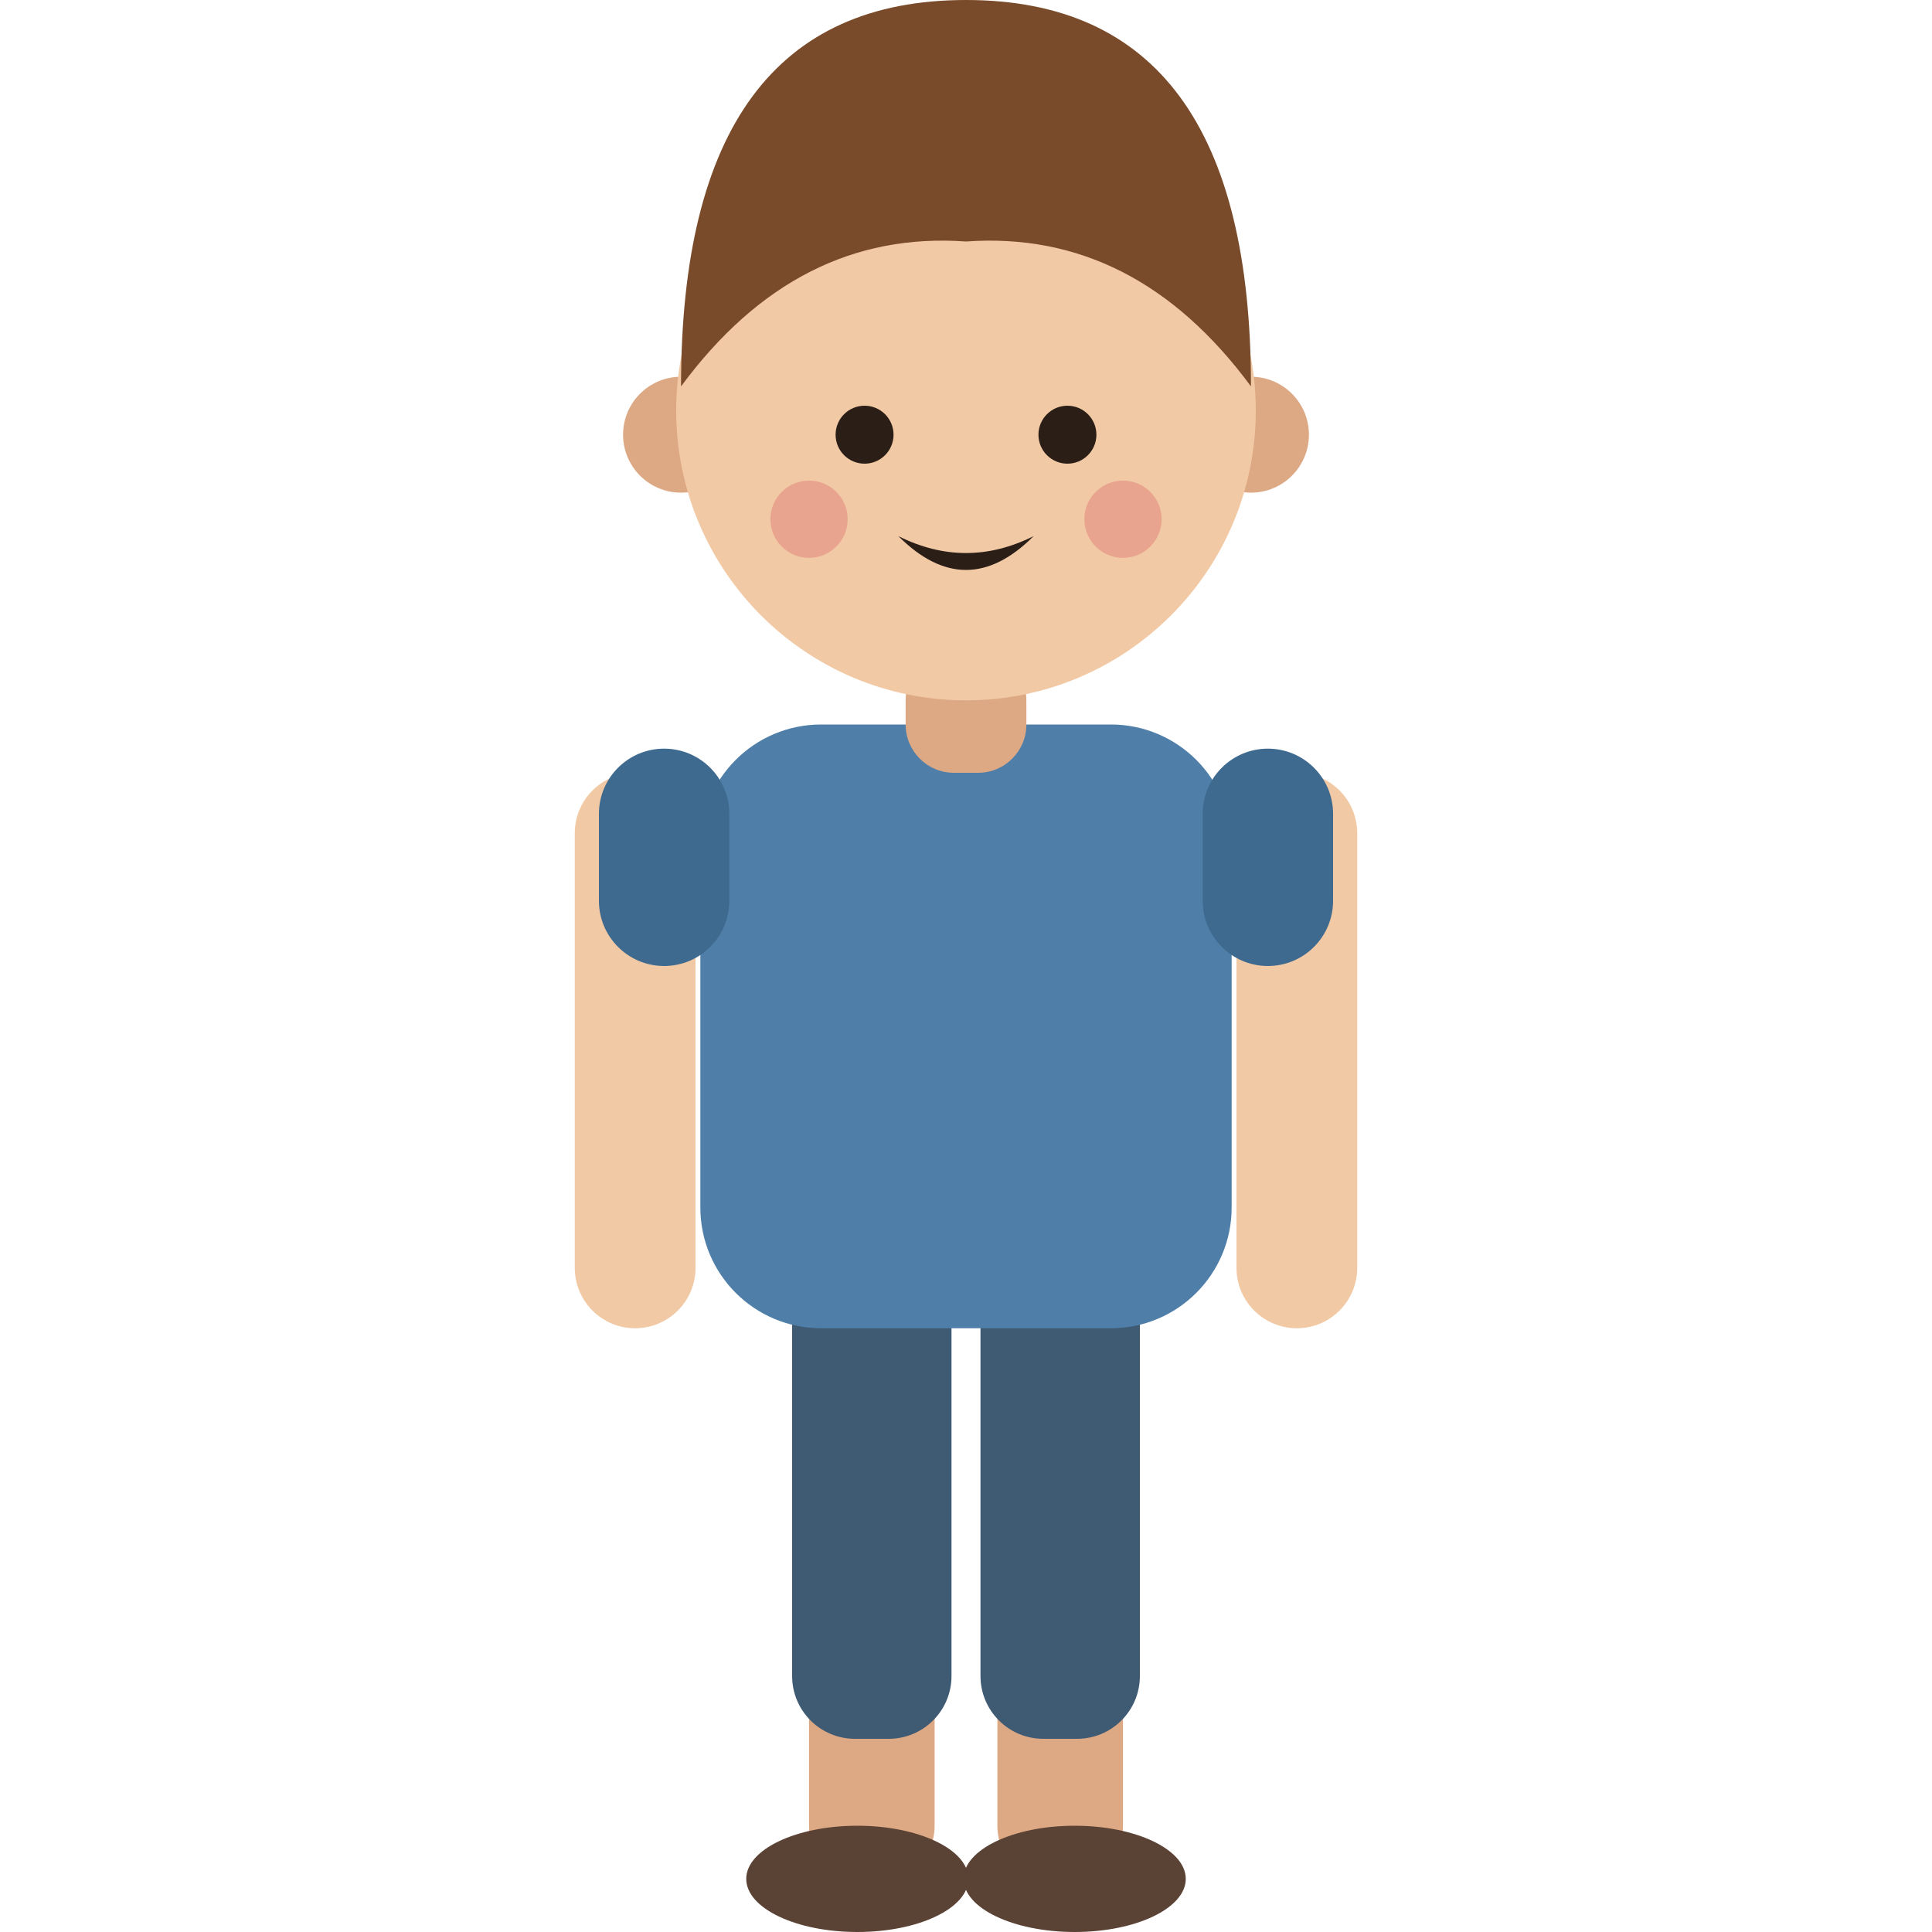
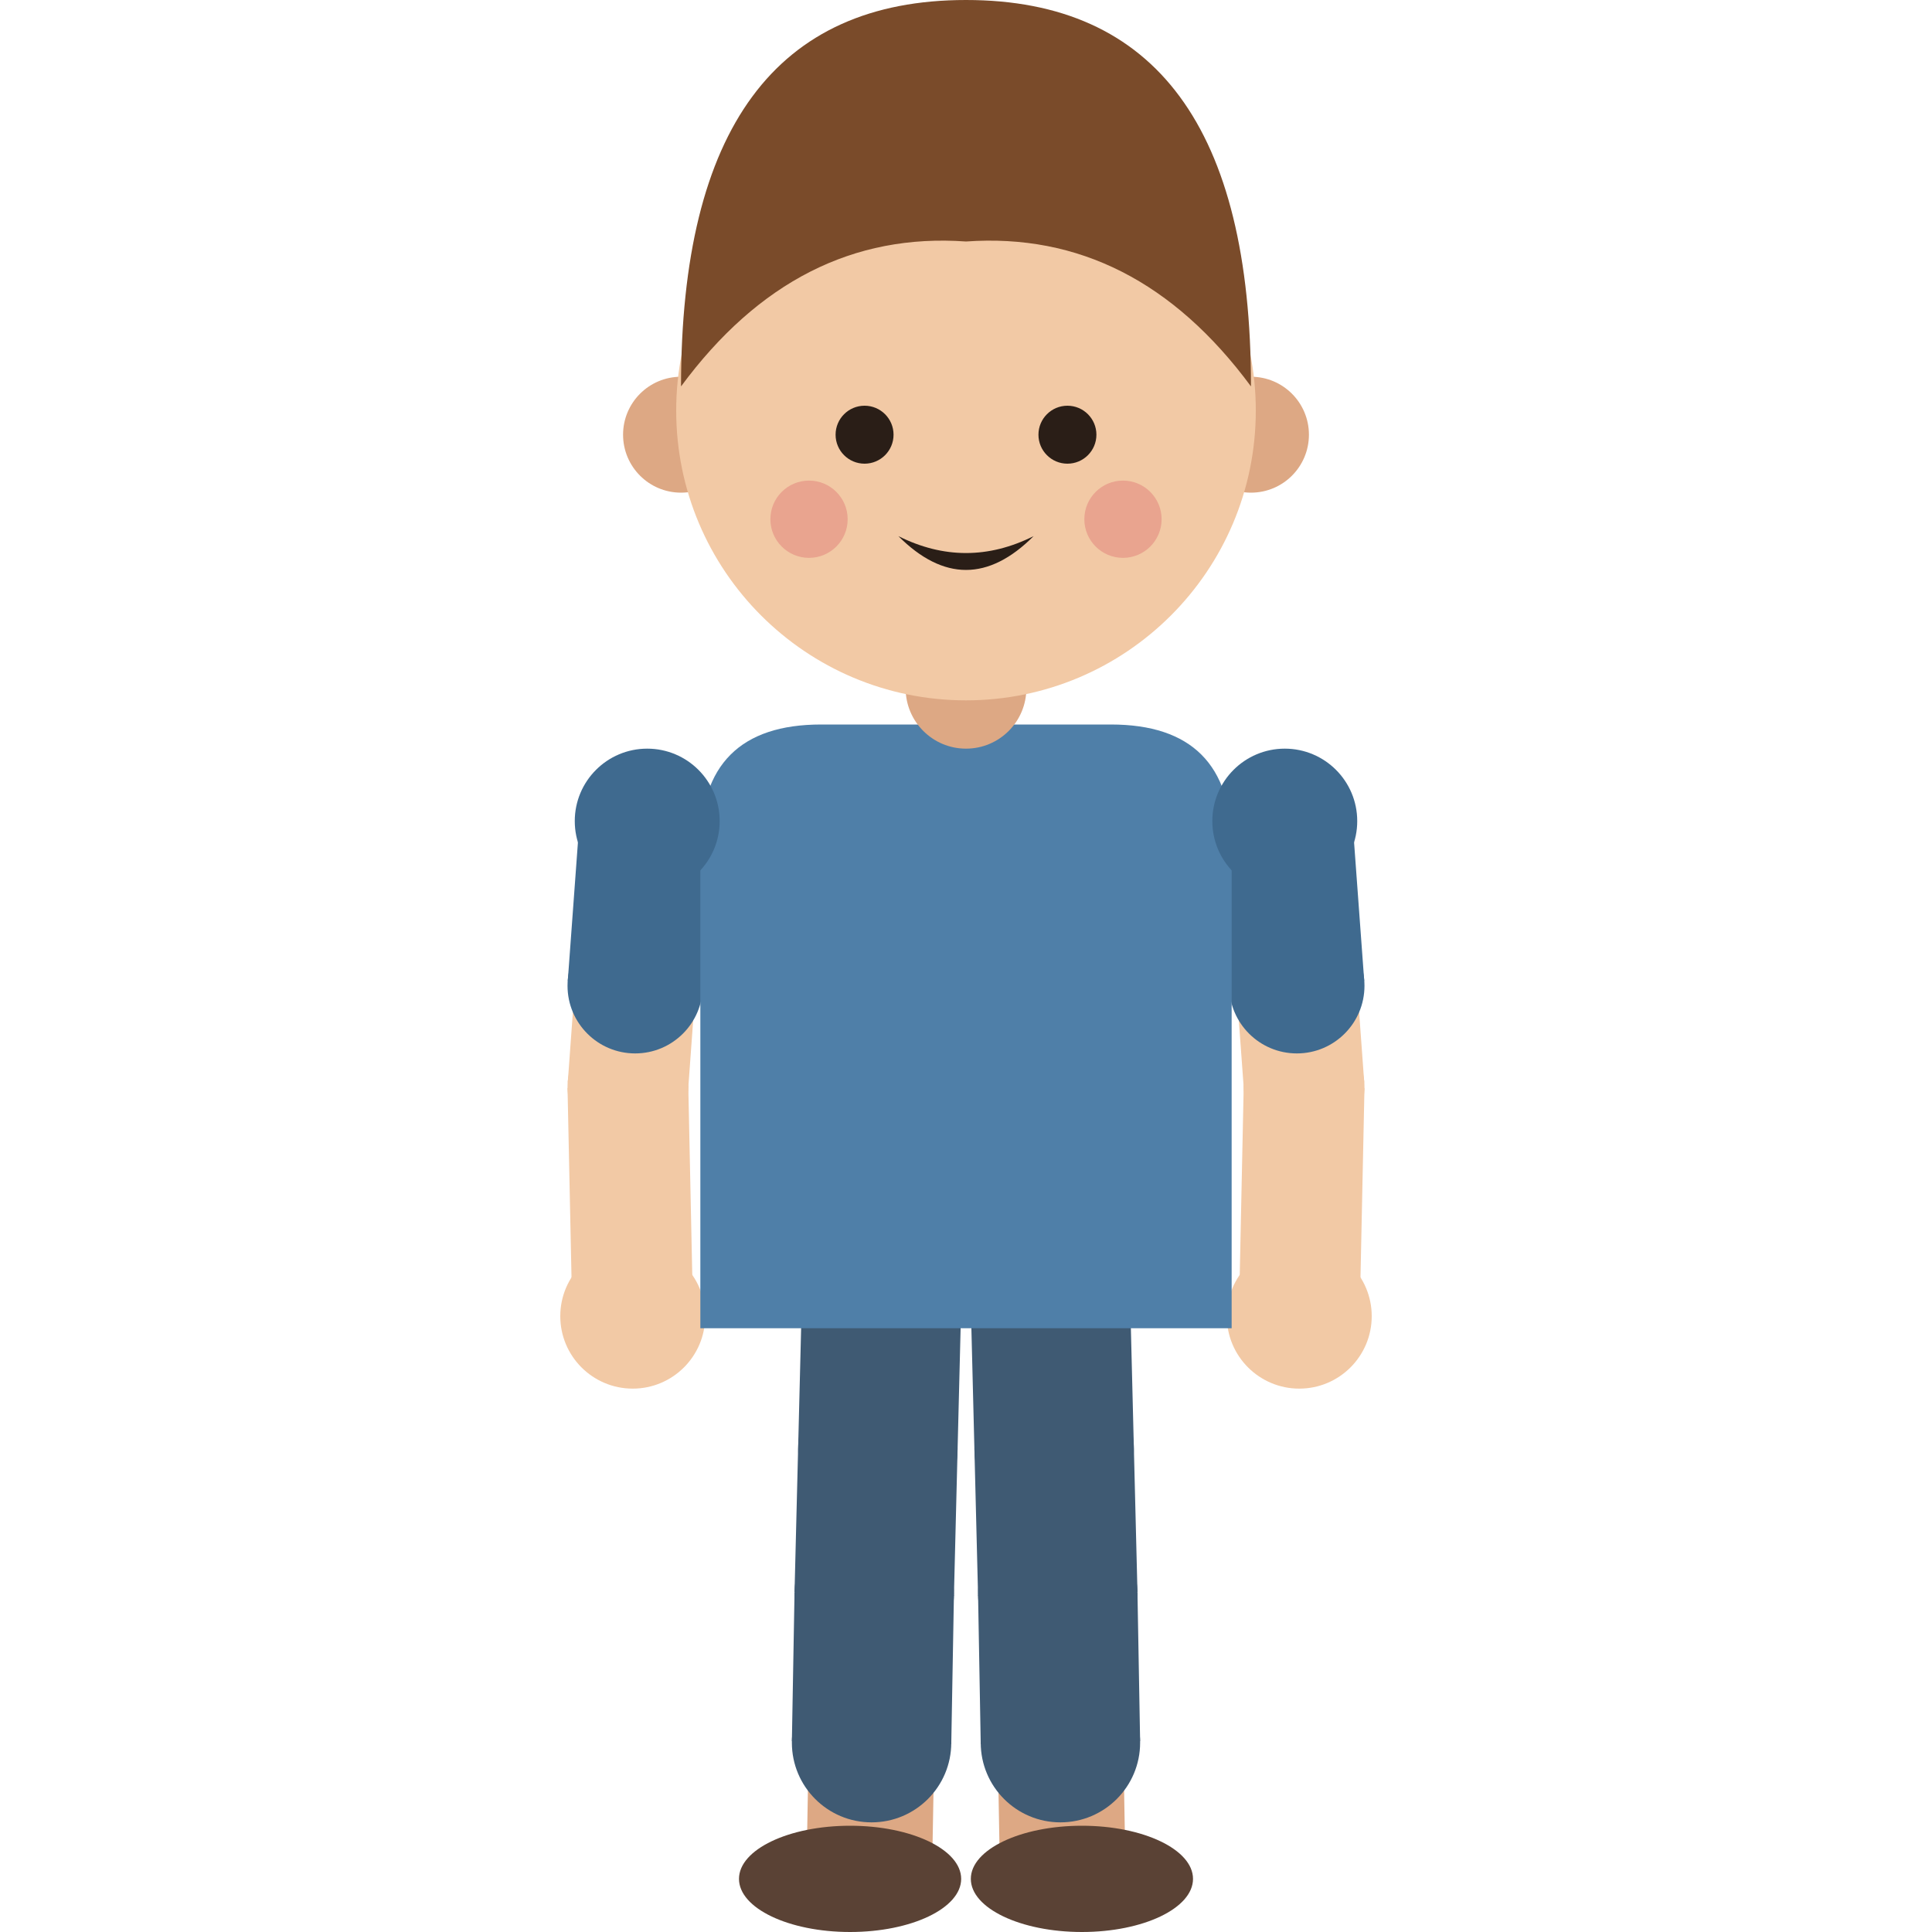
<svg xmlns="http://www.w3.org/2000/svg" viewBox="0 0 800 800" width="800" height="800">
-   <rect x="335" y="540" width="52" height="240" rx="24" fill="#DDA884" />
-   <rect x="413" y="540" width="52" height="240" rx="24" fill="#DDA884" />
-   <rect x="328" y="520" width="66" height="200" rx="26" fill="#3F5A73" />
-   <rect x="406" y="520" width="66" height="200" rx="26" fill="#3F5A73" />
-   <ellipse cx="355" cy="778" rx="46" ry="22" fill="#5A4235" />
-   <ellipse cx="445" cy="778" rx="46" ry="22" fill="#5A4235" />
-   <rect x="238" y="320" width="50" height="230" rx="25" fill="#F2C9A5" />
-   <rect x="512" y="320" width="50" height="230" rx="25" fill="#F2C9A5" />
-   <rect x="290" y="300" width="220" height="250" rx="50" fill="#4F7FA8" />
-   <rect x="248" y="310" width="54" height="90" rx="27" fill="#3F6A8F" />
-   <rect x="498" y="310" width="54" height="90" rx="27" fill="#3F6A8F" />
-   <rect x="375" y="270" width="50" height="50" rx="20" fill="#DDA884" />
-   <circle cx="282" cy="180" r="24" fill="#DDA884" />
-   <circle cx="518" cy="180" r="24" fill="#DDA884" />
-   <circle cx="400" cy="170" r="120" fill="#F2C9A5" />
-   <path d="M282 160 Q282 0 400 0 Q518 0 518 160 Q470 95 400 100 Q330 95 282 160 Z" fill="#7A4B2A" />
-   <circle cx="358" cy="180" r="12" fill="#2A1E17" />
-   <circle cx="442" cy="180" r="12" fill="#2A1E17" />
-   <circle cx="335" cy="215" r="16" fill="#E9A48F" />
-   <circle cx="465" cy="215" r="16" fill="#E9A48F" />
-   <path d="M372 222 Q400 250 428 222 Q400 236 372 222 Z" fill="#2A1E17" />
+   <g transform="translate(0 0) scale(1)">
+     <path d="M339 539.4 L336 659.4 L388 660.6 L391 540.6 Z" fill="#DDA884" />
+     <path d="M336 659.5 L334 771.5 L386 772.5 L388 660.5 Z" fill="#DDA884" />
+     <circle cx="365" cy="540" r="26" fill="#DDA884" />
+     <circle cx="362" cy="660" r="26" fill="#DDA884" />
+     <circle cx="360" cy="772" r="26" fill="#DDA884" />
+     <path d="M332 539.2 L330.5 599.2 L396.5 600.8 L398 540.8 Z" fill="#3F5A73" />
+     <path d="M330.5 599.2 L329 659.2 L395 660.8 L396.5 600.8 Z" fill="#3F5A73" />
+     <path d="M329 659.4 L327.9 721 L393.9 722.2 L395 660.6 Z" fill="#3F5A73" />
+     <circle cx="365" cy="540" r="33" fill="#3F5A73" />
+     <circle cx="363.5" cy="600" r="33" fill="#3F5A73" />
+     <circle cx="362" cy="660" r="33" fill="#3F5A73" />
+     <circle cx="360.9" cy="721.6" r="33" fill="#3F5A73" />
+     <ellipse cx="352" cy="778" rx="46" ry="22" fill="#5A4235" />
+     <path d="M409 540.6 L412 660.6 L464 659.4 L461 539.4 Z" fill="#DDA884" />
+     <path d="M412 660.5 L414 772.5 L466 771.5 L464 659.5 Z" fill="#DDA884" />
+     <circle cx="435" cy="540" r="26" fill="#DDA884" />
+     <circle cx="438" cy="660" r="26" fill="#DDA884" />
+     <circle cx="440" cy="772" r="26" fill="#DDA884" />
+     <path d="M402 540.8 L403.5 600.8 L469.5 599.2 L468 539.2 Z" fill="#3F5A73" />
+     <path d="M403.5 600.8 L405 660.8 L471 659.2 L469.5 599.2 Z" fill="#3F5A73" />
+     <path d="M405 660.6 L406.1 722.2 L472.1 721 L471 659.4 Z" fill="#3F5A73" />
+     <circle cx="435" cy="540" r="33" fill="#3F5A73" />
+     <circle cx="436.5" cy="600" r="33" fill="#3F5A73" />
+     <circle cx="438" cy="660" r="33" fill="#3F5A73" />
+     <circle cx="439.1" cy="721.6" r="33" fill="#3F5A73" />
+     <ellipse cx="448" cy="778" rx="46" ry="22" fill="#5A4235" />
+     <path d="M243.1 338.2 L235.1 448.2 L284.9 451.8 L292.9 341.8 Z" fill="#F2C9A5" />
+     <path d="M235 450.5 L237 545.5 L287 544.5 L285 449.5 Z" fill="#F2C9A5" />
+     <circle cx="268" cy="340" r="25" fill="#F2C9A5" />
+     <circle cx="260" cy="450" r="25" fill="#F2C9A5" />
+     <circle cx="262" cy="545" r="25" fill="#F2C9A5" />
+     <path d="M240.1 338 L235.1 406.2 L291 410.2 L295.9 342 Z" fill="#3F6A8F" />
+     <circle cx="268" cy="340" r="28" fill="#3F6A8F" />
+     <circle cx="263" cy="408.2" r="28" fill="#3F6A8F" />
+     <circle cx="262" cy="545" r="30" fill="#F2C9A5" />
+     <path d="M507.1 341.8 L515.1 451.8 L564.9 448.2 L556.9 338.2 Z" fill="#F2C9A5" />
+     <path d="M515 449.5 L513 544.5 L563 545.5 L565 450.5 Z" fill="#F2C9A5" />
+     <circle cx="532" cy="340" r="25" fill="#F2C9A5" />
+     <circle cx="540" cy="450" r="25" fill="#F2C9A5" />
+     <circle cx="538" cy="545" r="25" fill="#F2C9A5" />
+     <path d="M504.1 342 L509 410.2 L564.9 406.2 L559.9 338 Z" fill="#3F6A8F" />
+     <circle cx="532" cy="340" r="28" fill="#3F6A8F" />
+     <circle cx="537" cy="408.2" r="28" fill="#3F6A8F" />
+     <circle cx="538" cy="545" r="30" fill="#F2C9A5" />
+     <path d="M340 300 H460 Q510 300 510 350 V550 H290 V350 Q290 300 340 300 Z" fill="#4F7FA8" />
+     <circle cx="268" cy="340" r="30" fill="#3F6A8F" />
+     <circle cx="532" cy="340" r="30" fill="#3F6A8F" />
+     <path d="M425 285 L425 245 L375 245 L375 285 Z" fill="#DDA884" />
+     <circle cx="400" cy="285" r="25" fill="#DDA884" />
+     <circle cx="400" cy="245" r="25" fill="#DDA884" />
+     <g transform="rotate(0 400 300)">
+       <circle cx="282" cy="180" r="24" fill="#DDA884" />
+       <circle cx="518" cy="180" r="24" fill="#DDA884" />
+       <circle cx="400" cy="170" r="120" fill="#F2C9A5" />
+       <path d="M282 160 Q282 0 400 0 Q518 0 518 160 Q470 95 400 100 Q330 95 282 160 Z" fill="#7A4B2A" />
+       <circle cx="358" cy="180" r="12" fill="#2A1E17" />
+       <circle cx="442" cy="180" r="12" fill="#2A1E17" />
+       <circle cx="335" cy="215" r="16" fill="#E9A48F" />
+       <circle cx="465" cy="215" r="16" fill="#E9A48F" />
+       <path d="M372 222 Q400 250 428 222 Q400 236 372 222 Z" fill="#2A1E17" />
+     </g>
+   </g>
</svg>
